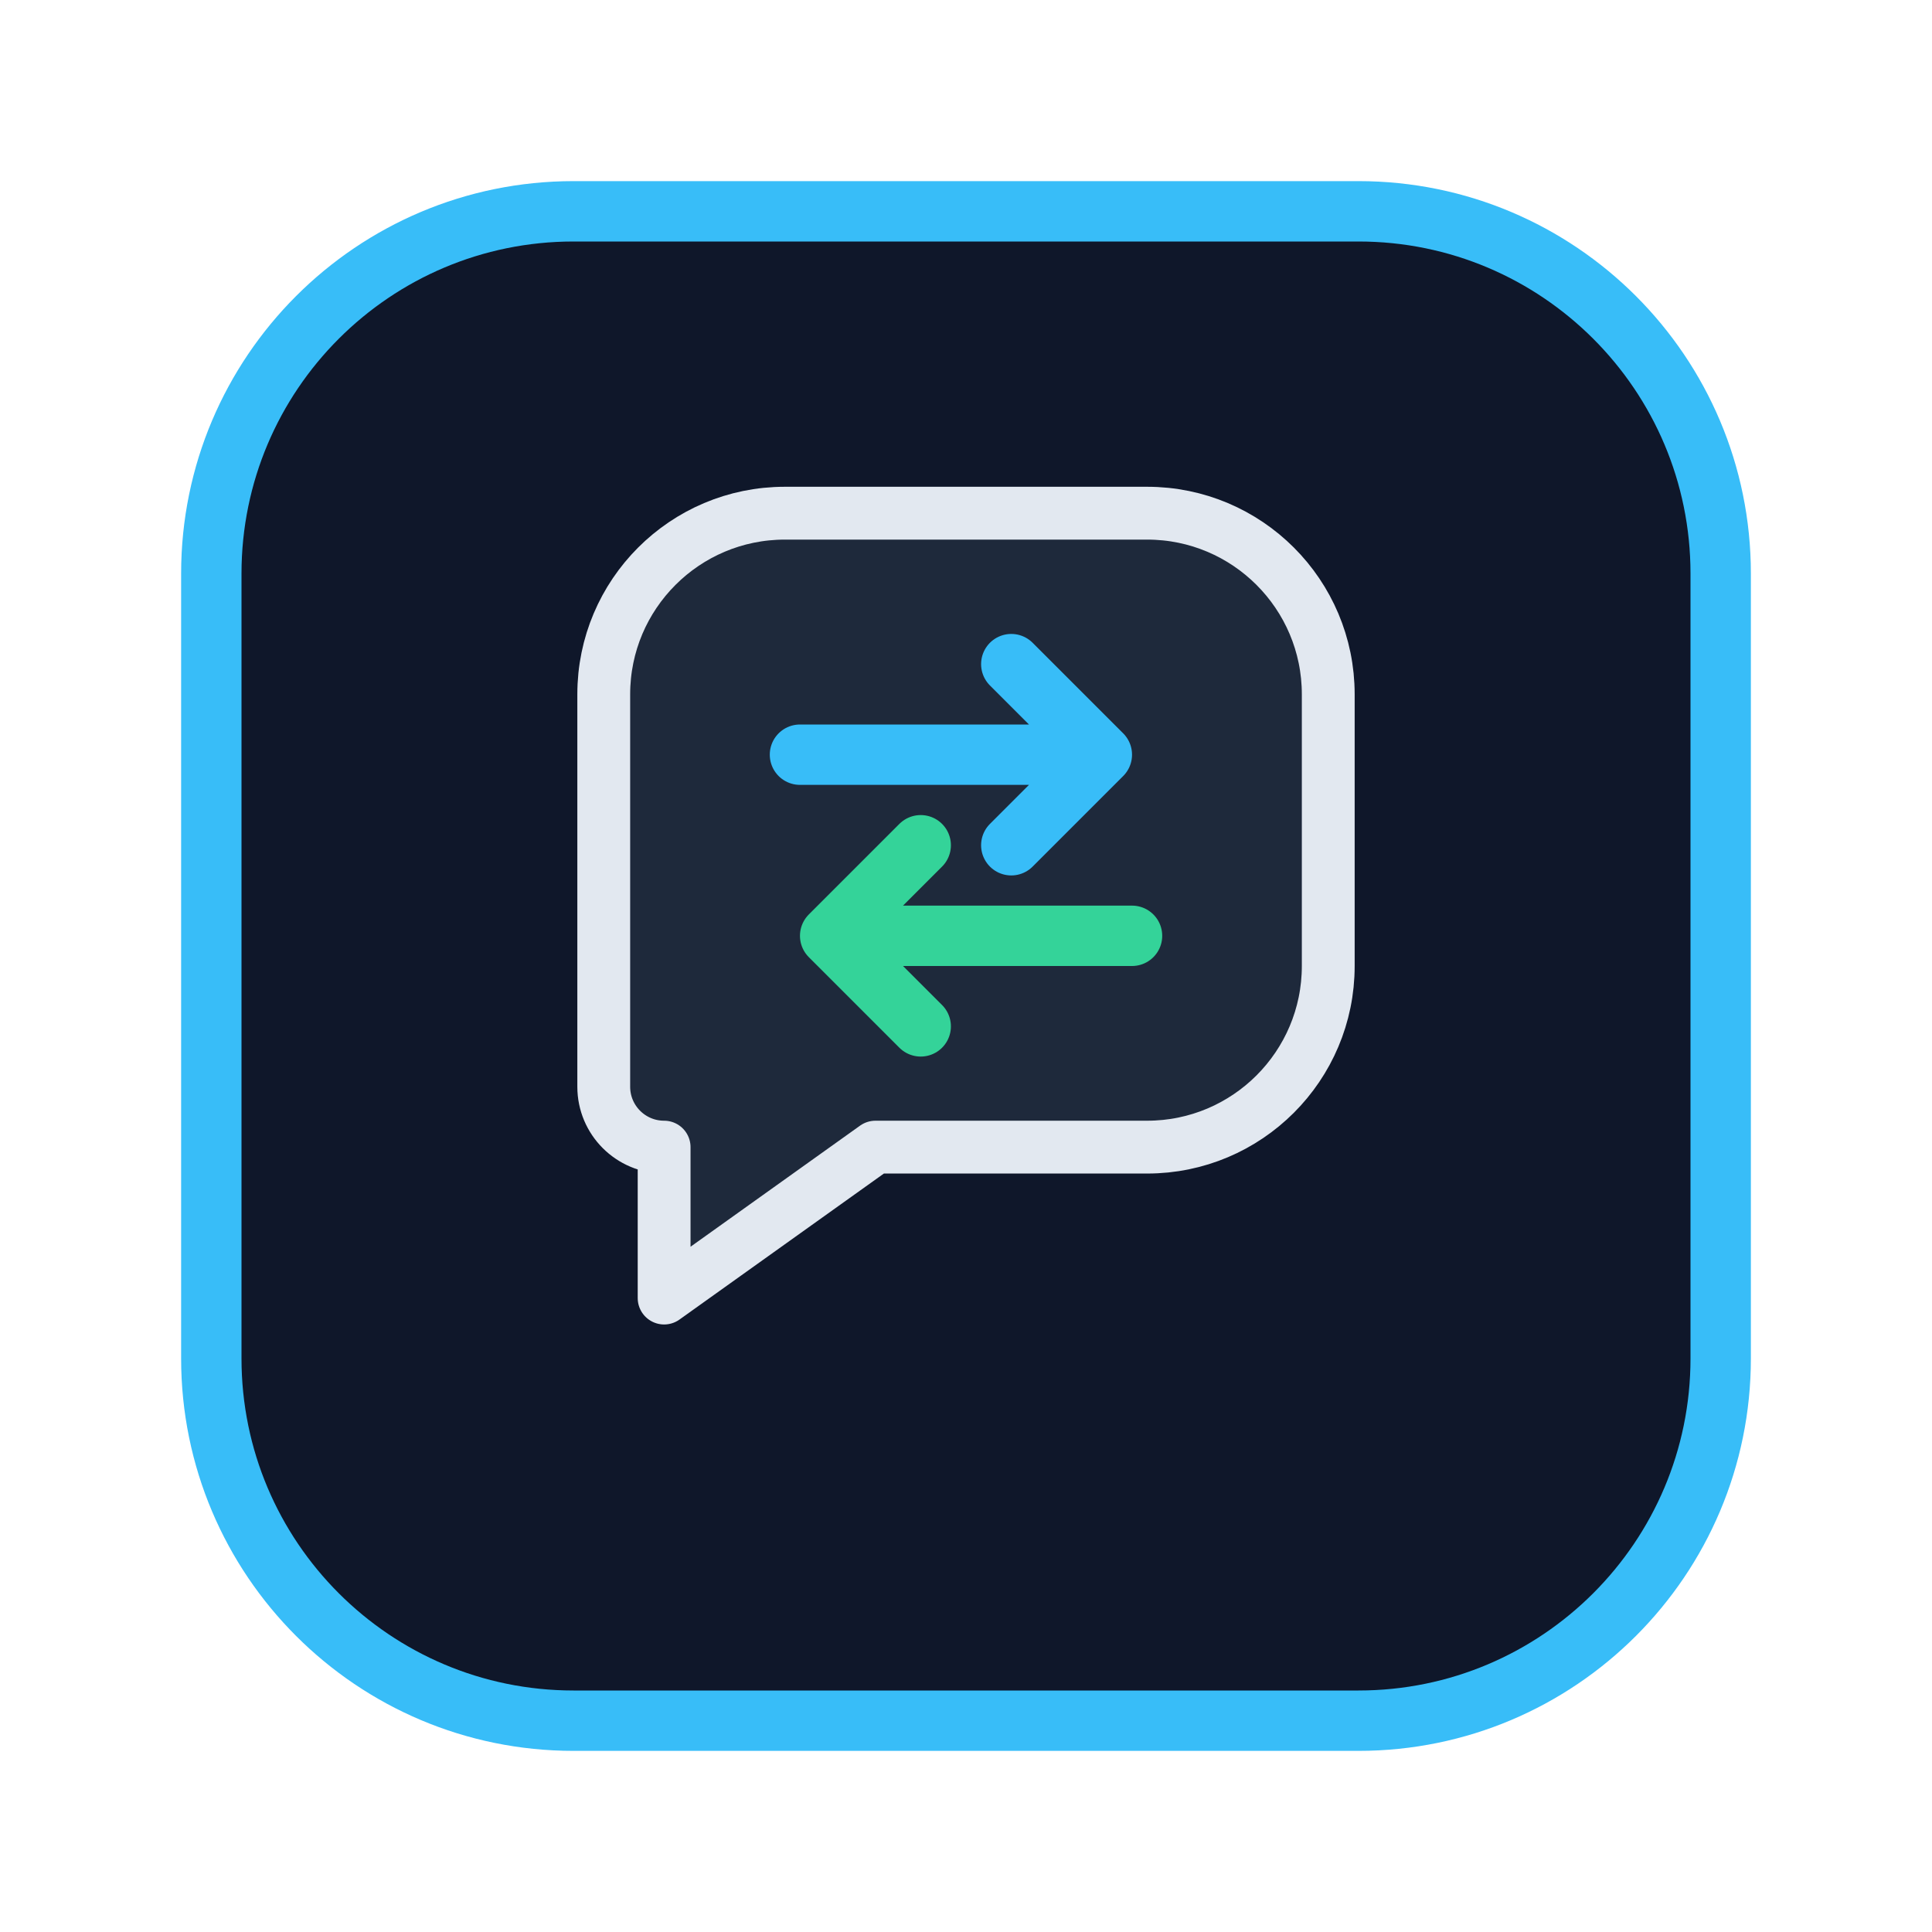
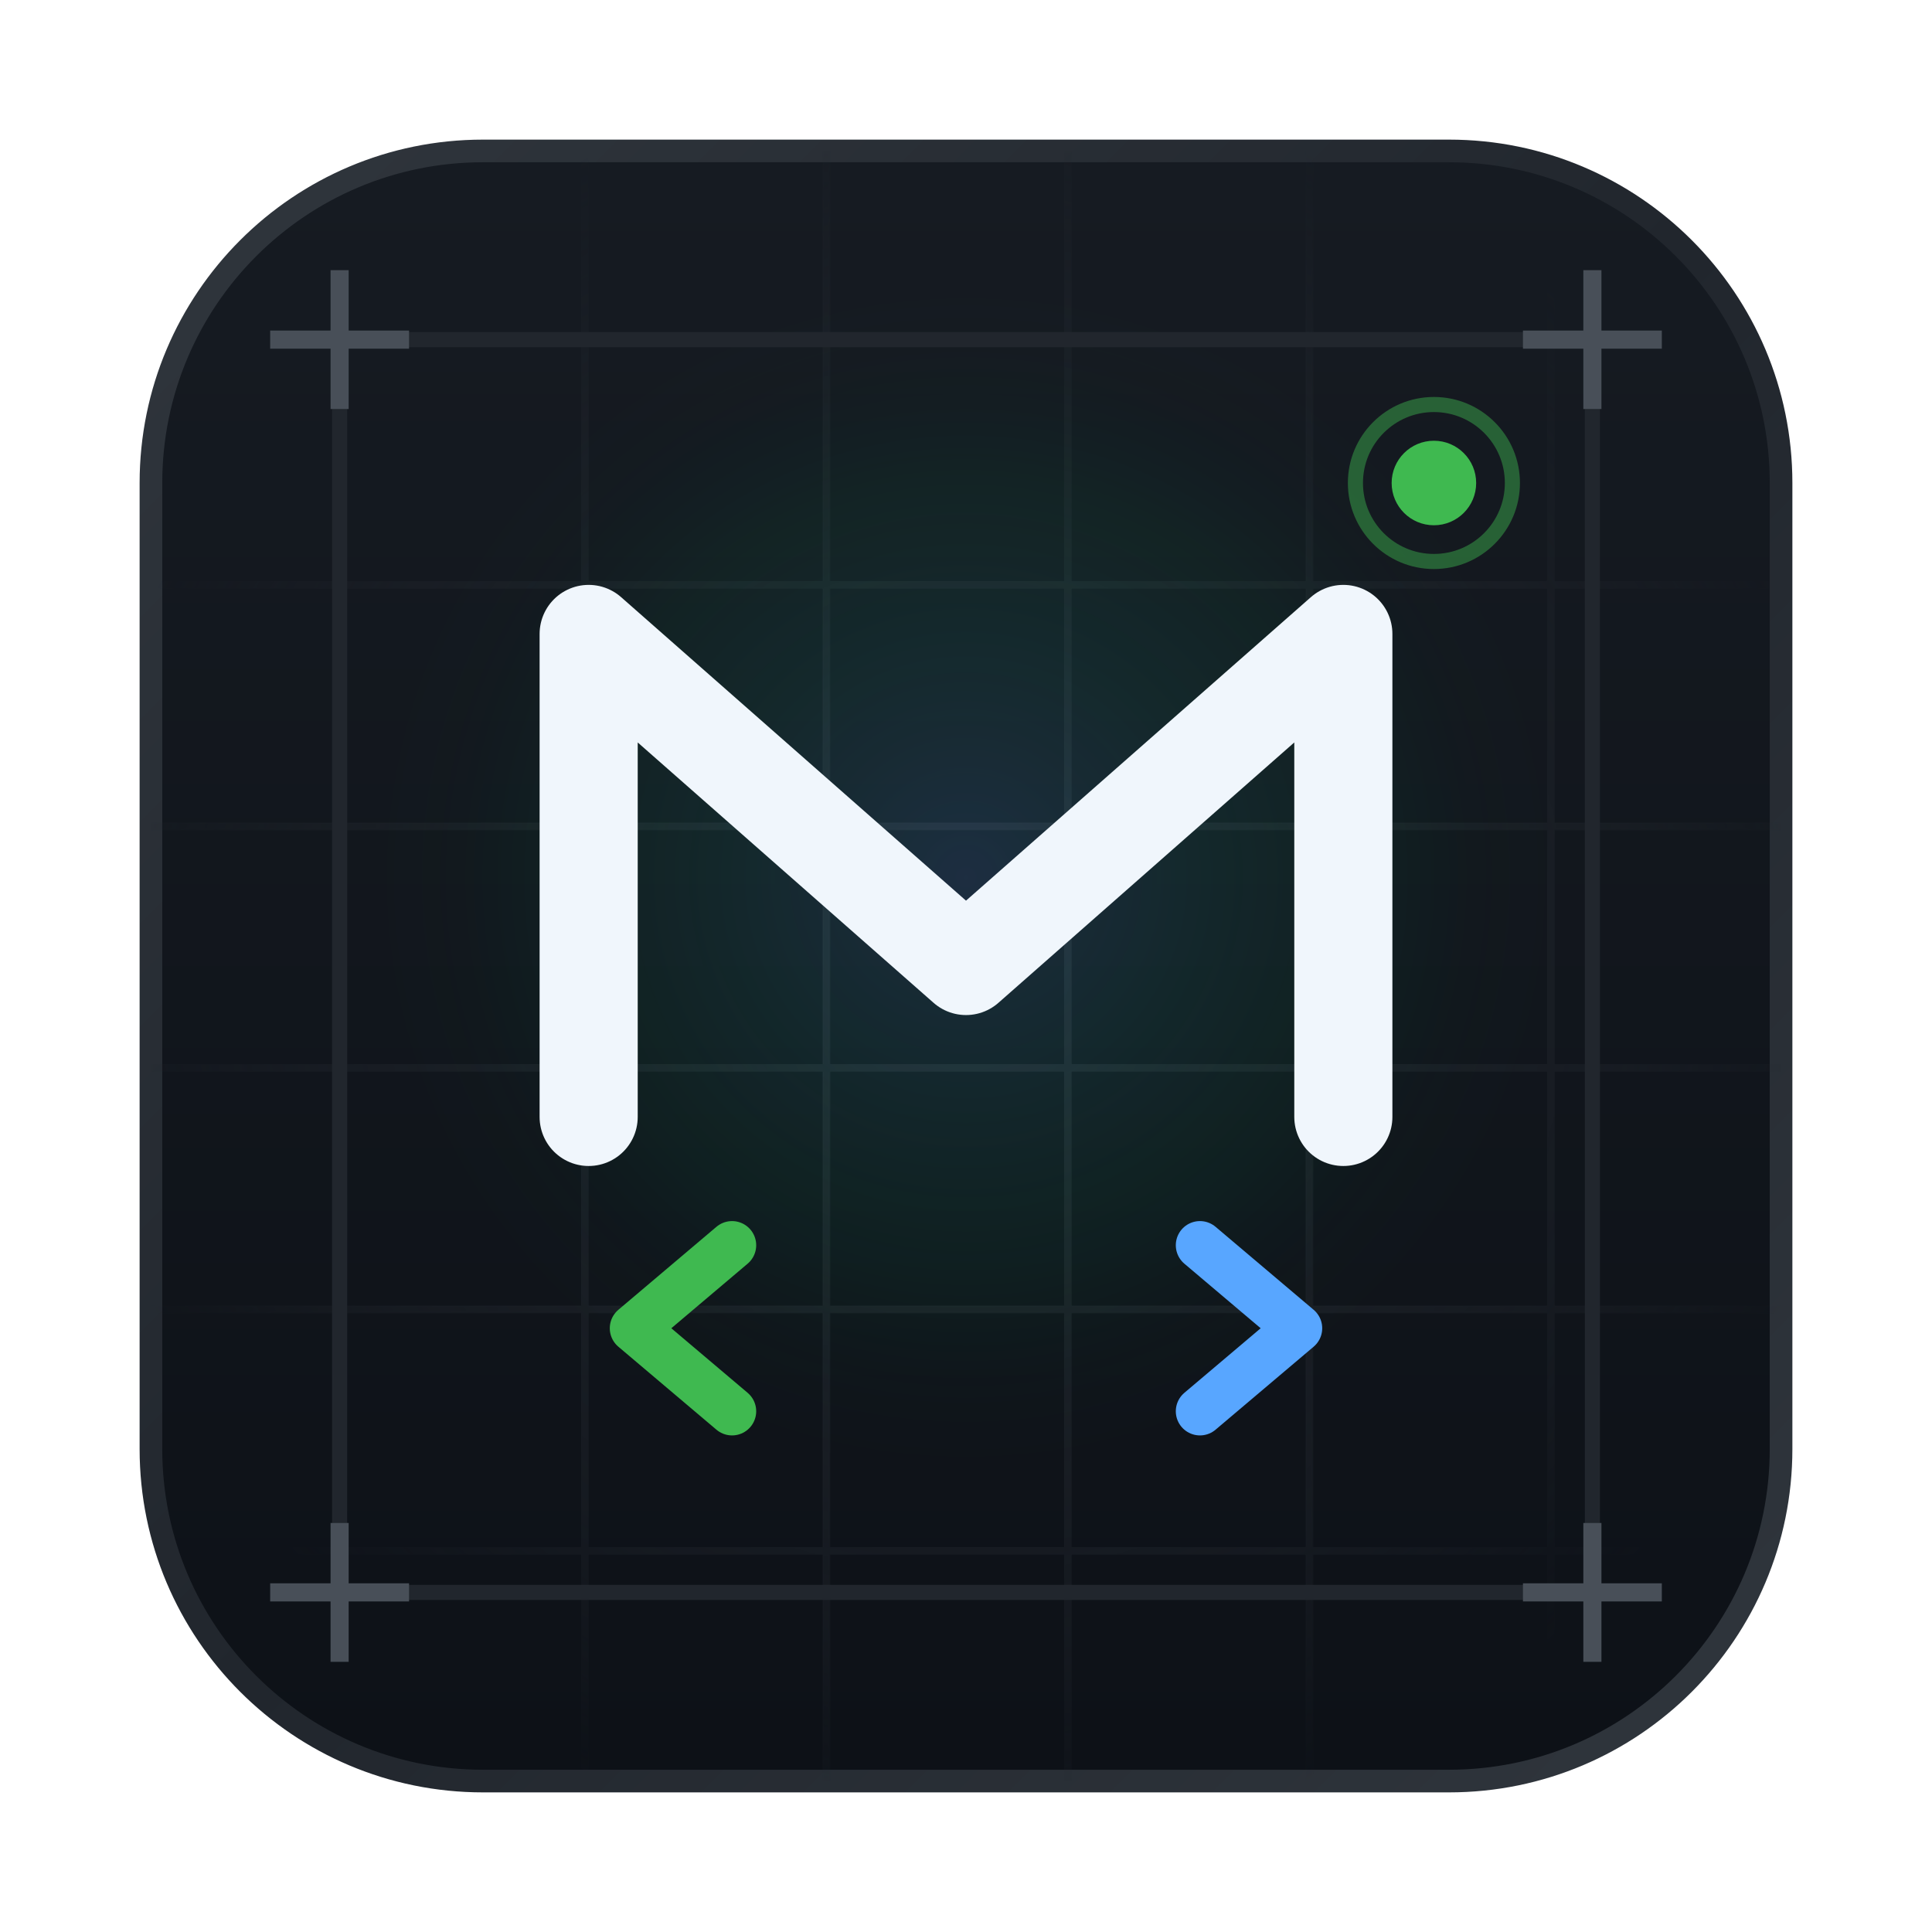
- <svg xmlns="http://www.w3.org/2000/svg" viewBox="0 0 128 128" width="128" height="128" fill="none">
-   <rect x="14" y="14" width="100" height="100" rx="24" fill="#0F172A" stroke="#38BDF8" stroke-width="4" />
-   <path d="M40 46C40 39.373 45.373 34 52 34H76C82.627 34 88 39.373 88 46V64C88 70.627 82.627 76 76 76H58L44 86V76C41.791 76 40 74.209 40 72V46Z" fill="#1E293B" stroke="#E2E8F0" stroke-width="3.5" stroke-linejoin="round" />
-   <path d="M53 50H73M73 50L67 44M73 50L67 56" stroke="#38BDF8" stroke-width="4" stroke-linecap="round" stroke-linejoin="round" />
-   <path d="M75 62H55M55 62L61 56M55 62L61 68" stroke="#34D399" stroke-width="4" stroke-linecap="round" stroke-linejoin="round" />
+ <svg xmlns="http://www.w3.org/2000/svg" viewBox="0 0 128 128" width="128" height="128" role="img" aria-label="Antigravity Chat Sync — Mahmoud Elsawy Identity Mark">
+   <defs>
+     <linearGradient id="tile-bg" x1="0%" y1="0%" x2="0%" y2="100%">
+       <stop offset="0%" stop-color="#161b22" />
+       <stop offset="100%" stop-color="#0d1117" />
+     </linearGradient>
+     <linearGradient id="tile-border" x1="0%" y1="0%" x2="100%" y2="100%">
+       <stop offset="0%" stop-color="#30363d" />
+       <stop offset="50%" stop-color="#21262d" />
+       <stop offset="100%" stop-color="#30363d" />
+     </linearGradient>
+     <linearGradient id="sync-beam" x1="0%" y1="0%" x2="100%" y2="0%">
+       <stop offset="0%" stop-color="#3fb950" />
+       <stop offset="50%" stop-color="#00dc82" />
+       <stop offset="100%" stop-color="#58a6ff" />
+     </linearGradient>
+     <radialGradient id="ambient-glow" cx="50%" cy="48%" r="44%">
+       <stop offset="0%" stop-color="#58a6ff" stop-opacity="0.16" />
+       <stop offset="65%" stop-color="#00dc82" stop-opacity="0.05" />
+       <stop offset="100%" stop-color="#0d1117" stop-opacity="0" />
+     </radialGradient>
+     <pattern id="bp-grid" width="16" height="16" patternUnits="userSpaceOnUse" x="22.5" y="22.5">
+       <path d="M 16 0 L 0 0 0 16" fill="none" stroke="#21262d" stroke-width="1" />
+     </pattern>
+     <radialGradient id="grid-fade" cx="50%" cy="50%" r="55%">
+       <stop offset="0%" stop-color="#ffffff" stop-opacity="0.95" />
+       <stop offset="75%" stop-color="#ffffff" stop-opacity="0.35" />
+       <stop offset="100%" stop-color="#ffffff" stop-opacity="0" />
+     </radialGradient>
+     <mask id="bp-mask">
+       <rect x="10" y="10" width="108" height="108" rx="22" fill="url(#grid-fade)" />
+     </mask>
+     <clipPath id="tile-clip">
+       <rect x="10" y="10" width="108" height="108" rx="22" />
+     </clipPath>
+   </defs>
+   <rect x="10" y="10" width="108" height="108" rx="22" fill="url(#tile-bg)" stroke="url(#tile-border)" stroke-width="1.5" />
+   <g clip-path="url(#tile-clip)">
+     <rect x="10" y="10" width="108" height="108" fill="url(#bp-grid)" mask="url(#bp-mask)" />
+     <circle cx="64" cy="60" r="46" fill="url(#ambient-glow)" />
+     <rect x="22.5" y="22.5" width="83" height="83" fill="none" stroke="#21262d" stroke-width="1" />
+     <g stroke="#484f58" stroke-width="1.2" stroke-linecap="square">
+       <path d="M 18.5 22.5 H 26.5 M 22.5 18.5 V 26.5" />
+       <path d="M 101.5 22.5 H 109.5 M 105.5 18.5 V 26.5" />
+       <path d="M 18.5 105.5 H 26.5 M 22.5 101.5 V 109.5" />
+       <path d="M 101.5 105.5 H 109.5 M 105.5 101.5 V 109.5" />
+     </g>
+     <circle cx="95" cy="32" r="2.8" fill="#3fb950" />
+     <circle cx="95" cy="32" r="5.2" fill="none" stroke="#3fb950" stroke-width="1" opacity="0.45" />
+     <path d="M 39 74 V 42 L 64 64 L 89 42 V 74" fill="none" stroke="#f0f6fc" stroke-width="6.5" stroke-linecap="round" stroke-linejoin="round" />
+     <line x1="42" y1="88" x2="86" y2="88" stroke="url(#sync-beam)" stroke-width="3.2" stroke-linecap="round" />
+     <path d="M 48.5 82.5 L 42 88 L 48.5 93.5" fill="none" stroke="#3fb950" stroke-width="3.2" stroke-linecap="round" stroke-linejoin="round" />
+     <path d="M 79.5 82.5 L 86 88 L 79.5 93.5" fill="none" stroke="#58a6ff" stroke-width="3.2" stroke-linecap="round" stroke-linejoin="round" />
+   </g>
</svg>
